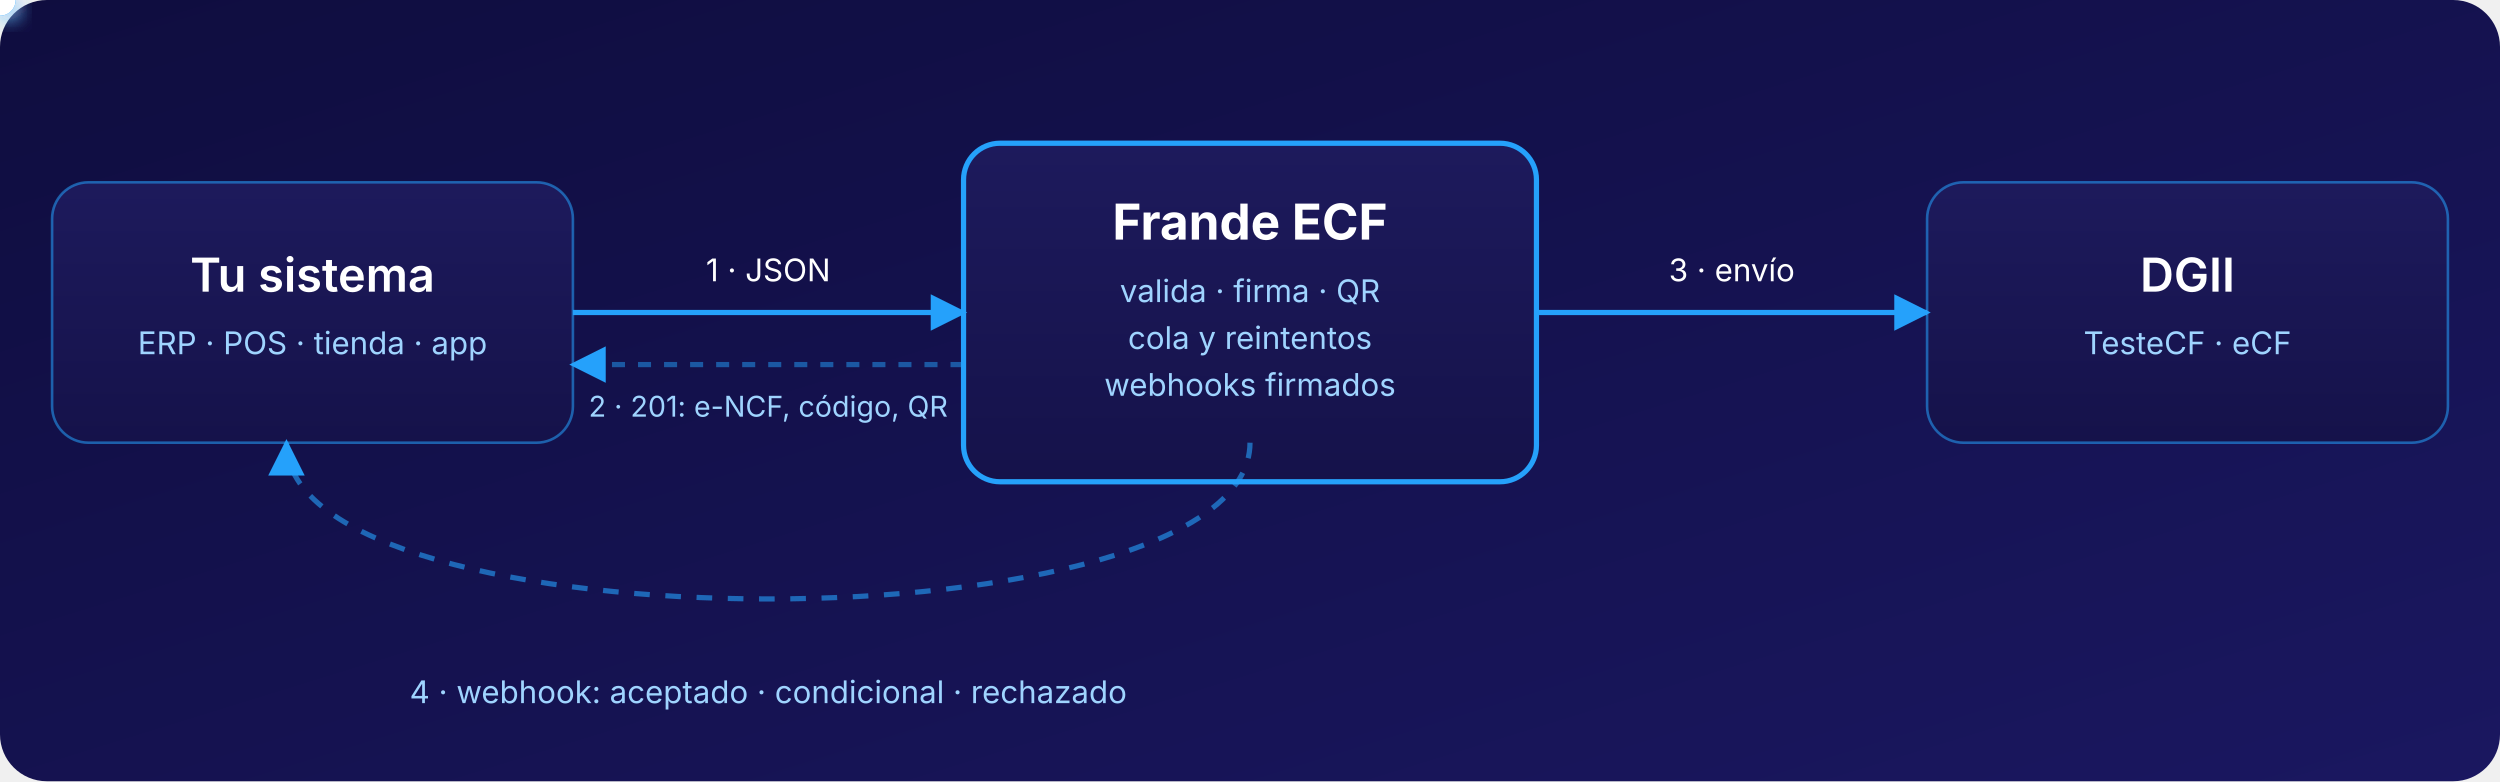
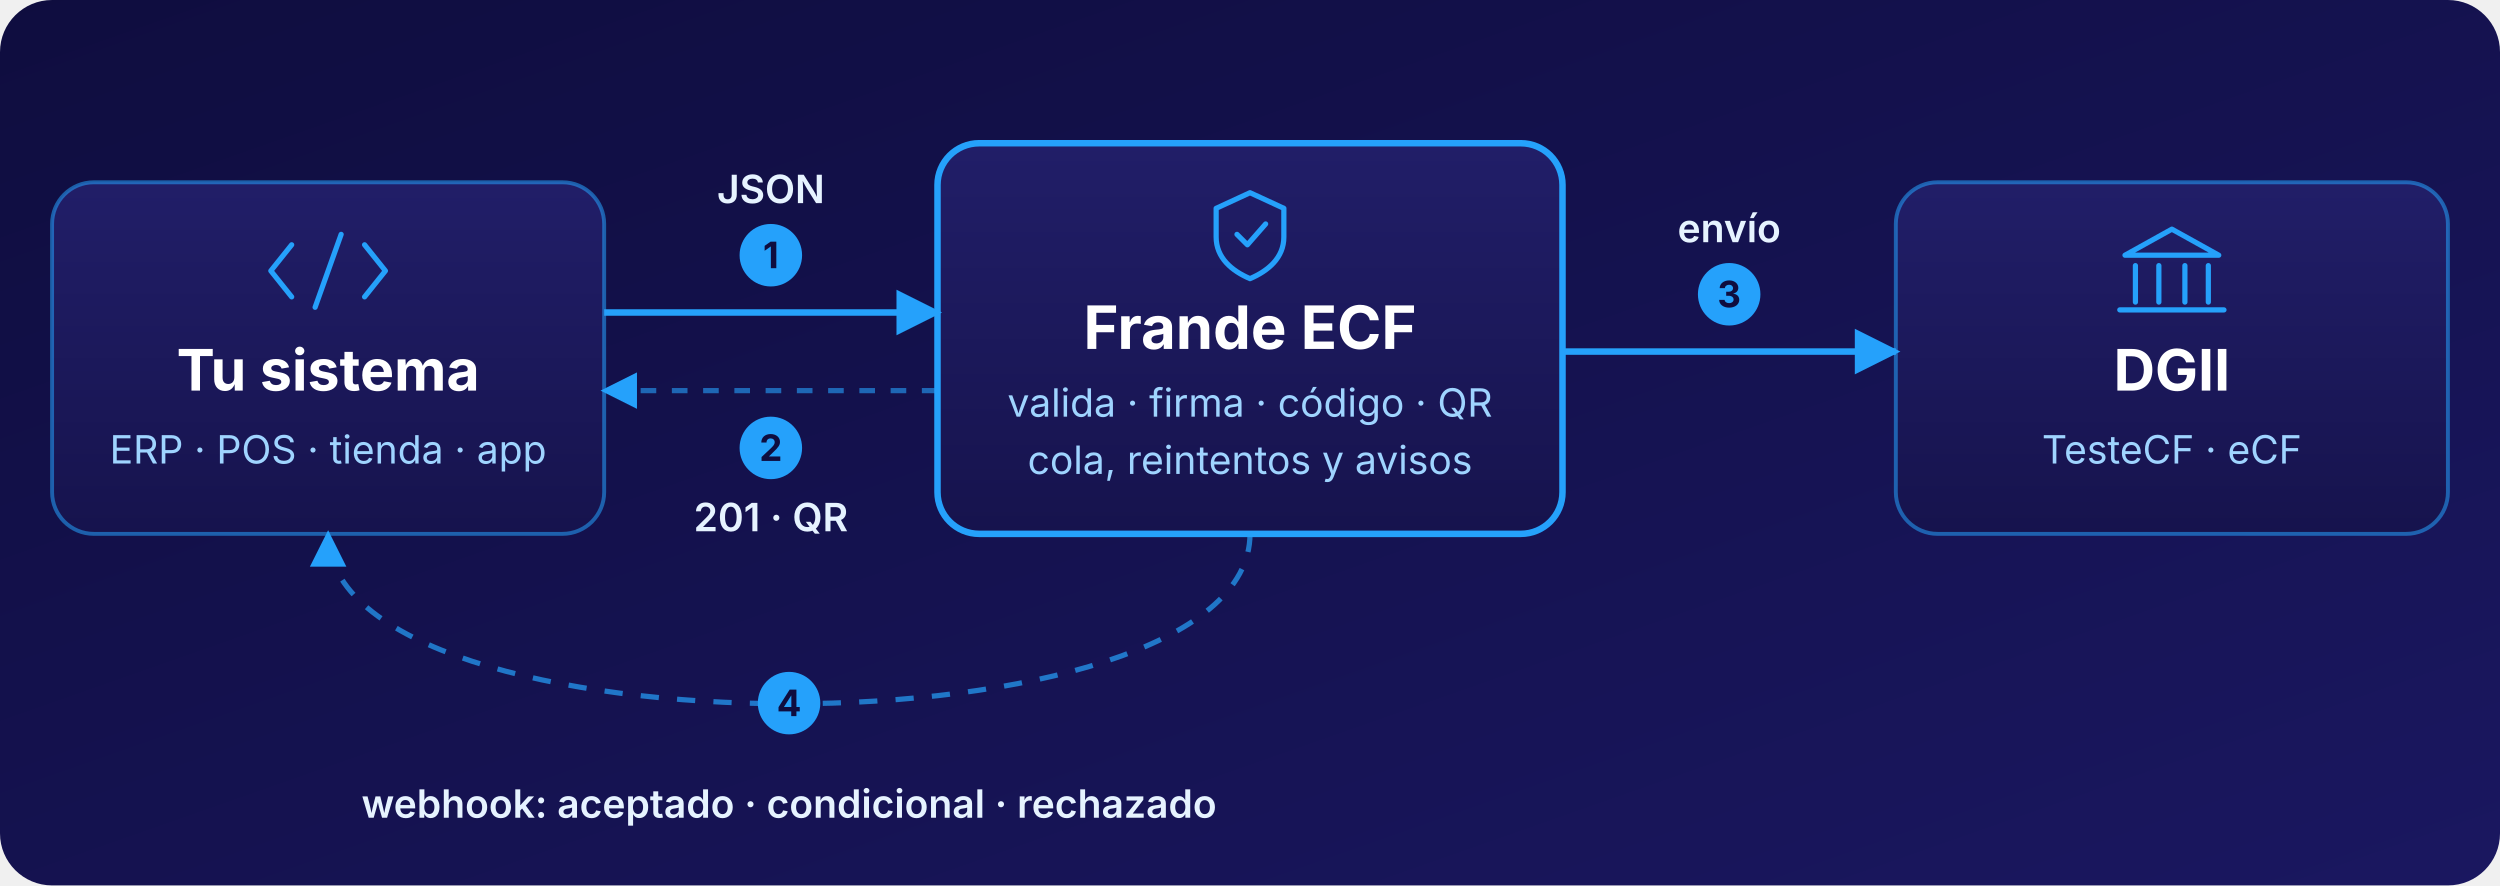
- <svg xmlns="http://www.w3.org/2000/svg" viewBox="0 0 960 300" width="960" height="300" role="img" aria-labelledby="t d">
+ <svg xmlns="http://www.w3.org/2000/svg" viewBox="0 0 960 340" width="960" height="340" role="img" aria-labelledby="t d">
+   <style>
+     .t { font-family: 'IBM Plex Sans', 'Segoe UI', Inter, Roboto, Helvetica, Arial, sans-serif; }
+     .h { fill: #FFFFFF; font-weight: 700; }
+     .s { fill: #9FD4FF; }
+     .lbl { fill: #E6F3FF; font-weight: 600; }
+     .num { fill: #0F0D3F; font-weight: 700; }
+     @media (prefers-reduced-motion: reduce) { .mov { display: none; } }
+   </style>
  <defs>
    <linearGradient id="fondo" x1="0" y1="0" x2="1" y2="1">
      <stop offset="0" stop-color="#0F0D3F" />
-       <stop offset="1" stop-color="#1a1760" />
+       <stop offset="1" stop-color="#1A1760" />
    </linearGradient>
    <linearGradient id="caja" x1="0" y1="0" x2="0" y2="1">
-       <stop offset="0" stop-color="#1d1a5c" />
-       <stop offset="1" stop-color="#15124a" />
+       <stop offset="0" stop-color="#211E68" />
+       <stop offset="1" stop-color="#16134D" />
    </linearGradient>
-     <filter id="brillo" x="-50%" y="-50%" width="200%" height="200%">
+     <filter id="brillo" x="-60%" y="-60%" width="220%" height="220%">
      <feGaussianBlur stdDeviation="4" result="b" />
      <feMerge>
        <feMergeNode in="b" />
        <feMergeNode in="SourceGraphic" />
      </feMerge>
    </filter>
    <marker id="flecha" viewBox="0 0 10 10" refX="9" refY="5" markerWidth="7" markerHeight="7" orient="auto">
      <path d="M0,0 L10,5 L0,10 z" fill="#25A1FB" />
    </marker>
-     <path id="ida1" d="M220,120 L370,120" />
-     <path id="ida2" d="M590,120 L740,120" />
-     <path id="vuelta" d="M480,170 C480,250 110,250 110,170" />
-     <path id="resp" d="M370,140 L220,140" />
+     <path id="ida1" d="M232,120 L360,120" />
+     <path id="resp" d="M360,150 L232,150" />
+     <path id="ida2" d="M600,135 L728,135" />
+     <path id="vuelta" d="M480,205 C480,292 126,292 126,205" />
  </defs>
-   <rect width="960" height="300" rx="18" fill="url(#fondo)" />
-   <g font-family="Segoe UI, Inter, Roboto, Helvetica, Arial, sans-serif" text-anchor="middle">
-     <rect x="20" y="70" width="200" height="100" rx="14" fill="url(#caja)" stroke="#25A1FB" stroke-opacity=".55" />
-     <text x="120" y="112" fill="#ffffff" font-size="18" font-weight="600">Tu sistema</text>
-     <text x="120" y="136" fill="#9fd4ff" font-size="12">ERP · POS · tienda · app</text>
-     <rect x="370" y="55" width="220" height="130" rx="14" fill="url(#caja)" stroke="#25A1FB" stroke-width="2" />
-     <text x="480" y="92" fill="#ffffff" font-size="19" font-weight="700">Frande ECF</text>
-     <text x="480" y="116" fill="#9fd4ff" font-size="12">valida · firma · QR</text>
-     <text x="480" y="134" fill="#9fd4ff" font-size="12">cola y reintentos</text>
-     <text x="480" y="152" fill="#9fd4ff" font-size="12">webhooks firmados</text>
-     <rect x="740" y="70" width="200" height="100" rx="14" fill="url(#caja)" stroke="#25A1FB" stroke-opacity=".55" />
-     <text x="840" y="112" fill="#ffffff" font-size="18" font-weight="600">DGII</text>
-     <text x="840" y="136" fill="#9fd4ff" font-size="12">TesteCF · eCF</text>
-     <use href="#ida1" stroke="#25A1FB" stroke-width="2" fill="none" marker-end="url(#flecha)" />
-     <use href="#ida2" stroke="#25A1FB" stroke-width="2" fill="none" marker-end="url(#flecha)" />
-     <use href="#resp" stroke="#25A1FB" stroke-opacity=".5" stroke-width="2" stroke-dasharray="5 5" fill="none" marker-end="url(#flecha)" />
-     <use href="#vuelta" stroke="#25A1FB" stroke-opacity=".6" stroke-width="2" stroke-dasharray="6 6" fill="none" marker-end="url(#flecha)" />
-     <text x="295" y="108" fill="#ffffff" font-size="12">1 · JSON</text>
-     <text x="295" y="160" fill="#9fd4ff" font-size="11">2 · 201: e-NCF, código, QR</text>
-     <text x="665" y="108" fill="#ffffff" font-size="12">3 · envío</text>
-     <text x="295" y="270" fill="#9fd4ff" font-size="12">4 · webhook: aceptado · condicional · rechazado</text>
-     <circle r="6" fill="#25A1FB" filter="url(#brillo)">
-       <animateMotion dur="4s" repeatCount="indefinite" keyPoints="0;1;1" keyTimes="0;0.25;1" calcMode="linear">
-         <mpath href="#ida1" />
-       </animateMotion>
-       <animate attributeName="opacity" values="1;1;0;0" keyTimes="0;0.25;0.26;1" dur="4s" repeatCount="indefinite" />
-     </circle>
-     <circle r="5" fill="#9fd4ff" filter="url(#brillo)">
-       <animateMotion dur="4s" repeatCount="indefinite" keyPoints="0;0;1;1" keyTimes="0;0.3;0.45;1" calcMode="linear">
-         <mpath href="#resp" />
-       </animateMotion>
-       <animate attributeName="opacity" values="0;0;1;1;0;0" keyTimes="0;0.29;0.3;0.45;0.46;1" dur="4s" repeatCount="indefinite" />
-     </circle>
-     <circle r="6" fill="#25A1FB" filter="url(#brillo)">
-       <animateMotion dur="4s" repeatCount="indefinite" keyPoints="0;0;1;1" keyTimes="0;0.45;0.65;1" calcMode="linear">
-         <mpath href="#ida2" />
-       </animateMotion>
-       <animate attributeName="opacity" values="0;0;1;1;0;0" keyTimes="0;0.44;0.45;0.65;0.66;1" dur="4s" repeatCount="indefinite" />
-     </circle>
-     <circle r="6" fill="#ffffff" filter="url(#brillo)">
-       <animateMotion dur="4s" repeatCount="indefinite" keyPoints="0;0;1;1" keyTimes="0;0.7;0.98;1" calcMode="linear">
-         <mpath href="#vuelta" />
-       </animateMotion>
-       <animate attributeName="opacity" values="0;0;1;1;0" keyTimes="0;0.69;0.7;0.98;1" dur="4s" repeatCount="indefinite" />
-     </circle>
+   <rect width="960" height="340" rx="20" fill="url(#fondo)" />
+   <g class="t" text-anchor="middle">
+     <rect x="20" y="70" width="212" height="135" rx="16" fill="url(#caja)" stroke="#25A1FB" stroke-opacity=".55" stroke-width="1.5" />
+     <g transform="translate(126,104)" fill="none" stroke="#25A1FB" stroke-width="2" stroke-linecap="round" stroke-linejoin="round">
+       <path d="M-14,-10 L-22,0 L-14,10 M14,-10 L22,0 L14,10 M5,-14 L-5,14" />
+     </g>
+     <text x="126" y="150" class="h" font-size="22">Tu sistema</text>
+     <text x="126" y="178" class="s" font-size="15">ERP · POS · tienda · app</text>
+     <rect x="360" y="55" width="240" height="150" rx="16" fill="url(#caja)" stroke="#25A1FB" stroke-width="2.5" />
+     <g transform="translate(480,90)" fill="none" stroke="#25A1FB" stroke-width="2" stroke-linecap="round" stroke-linejoin="round">
+       <path d="M0,-16 L13,-10 L13,1 C13,9 7,14 0,17 C-7,14 -13,9 -13,1 L-13,-10 Z" />
+       <path d="M-5,0 L-1,4 L6,-4" />
+     </g>
+     <text x="480" y="134" class="h" font-size="23">Frande ECF</text>
+     <text x="480" y="160" class="s" font-size="15">valida · firma · código · QR</text>
+     <text x="480" y="182" class="s" font-size="15">cola, reintentos y avisos</text>
+     <rect x="728" y="70" width="212" height="135" rx="16" fill="url(#caja)" stroke="#25A1FB" stroke-opacity=".55" stroke-width="1.5" />
+     <g transform="translate(834,104)" fill="none" stroke="#25A1FB" stroke-width="2" stroke-linecap="round" stroke-linejoin="round">
+       <path d="M-18,-6 L0,-16 L18,-6 Z M-14,-2 L-14,12 M-5,-2 L-5,12 M5,-2 L5,12 M14,-2 L14,12 M-20,15 L20,15" />
+     </g>
+     <text x="834" y="150" class="h" font-size="22">DGII</text>
+     <text x="834" y="178" class="s" font-size="15">TesteCF · eCF</text>
+     <use href="#ida1" stroke="#25A1FB" stroke-width="2.5" fill="none" marker-end="url(#flecha)" />
+     <use href="#resp" stroke="#25A1FB" stroke-opacity=".6" stroke-width="2" stroke-dasharray="6 6" fill="none" marker-end="url(#flecha)" />
+     <use href="#ida2" stroke="#25A1FB" stroke-width="2.5" fill="none" marker-end="url(#flecha)" />
+     <use href="#vuelta" stroke="#25A1FB" stroke-opacity=".7" stroke-width="2" stroke-dasharray="7 7" fill="none" marker-end="url(#flecha)" />
+     <circle cx="296" cy="98" r="12" fill="#25A1FB" />
+     <text x="296" y="103" class="num" font-size="14">1</text>
+     <text x="296" y="78" class="lbl" font-size="15">JSON</text>
+     <circle cx="296" cy="172" r="12" fill="#25A1FB" />
+     <text x="296" y="177" class="num" font-size="14">2</text>
+     <text x="296" y="204" class="lbl" font-size="15">201 · QR</text>
+     <circle cx="664" cy="113" r="12" fill="#25A1FB" />
+     <text x="664" y="118" class="num" font-size="14">3</text>
+     <text x="664" y="93" class="lbl" font-size="15">envío</text>
+     <circle cx="303" cy="270" r="12" fill="#25A1FB" />
+     <text x="303" y="275" class="num" font-size="14">4</text>
+     <text x="303" y="314" class="lbl" font-size="15">webhook: aceptado · condicional · rechazado</text>
+     <g class="mov">
+       <circle r="7" fill="#25A1FB" filter="url(#brillo)" opacity="0">
+         <animateMotion dur="5s" repeatCount="indefinite" calcMode="spline" keyPoints="0;1;1" keyTimes="0;0.2;1" keySplines="0.4 0 0.2 1;0 0 1 1">
+           <mpath href="#ida1" />
+         </animateMotion>
+         <animate attributeName="opacity" values="1;1;0;0" keyTimes="0;0.2;0.21;1" dur="5s" repeatCount="indefinite" />
+       </circle>
+       <circle r="6" fill="#9FD4FF" filter="url(#brillo)" opacity="0">
+         <animateMotion dur="5s" repeatCount="indefinite" calcMode="spline" keyPoints="0;0;1;1" keyTimes="0;0.24;0.4;1" keySplines="0 0 1 1;0.4 0 0.2 1;0 0 1 1">
+           <mpath href="#resp" />
+         </animateMotion>
+         <animate attributeName="opacity" values="0;0;1;1;0;0" keyTimes="0;0.23;0.24;0.4;0.41;1" dur="5s" repeatCount="indefinite" />
+       </circle>
+       <circle r="7" fill="#25A1FB" filter="url(#brillo)" opacity="0">
+         <animateMotion dur="5s" repeatCount="indefinite" calcMode="spline" keyPoints="0;0;1;1" keyTimes="0;0.44;0.62;1" keySplines="0 0 1 1;0.4 0 0.2 1;0 0 1 1">
+           <mpath href="#ida2" />
+         </animateMotion>
+         <animate attributeName="opacity" values="0;0;1;1;0;0" keyTimes="0;0.43;0.44;0.62;0.63;1" dur="5s" repeatCount="indefinite" />
+       </circle>
+       <circle r="7" fill="#FFFFFF" filter="url(#brillo)" opacity="0">
+         <animateMotion dur="5s" repeatCount="indefinite" calcMode="spline" keyPoints="0;0;1;1" keyTimes="0;0.68;0.94;1" keySplines="0 0 1 1;0.4 0 0.2 1;0 0 1 1">
+           <mpath href="#vuelta" />
+         </animateMotion>
+         <animate attributeName="opacity" values="0;0;1;1;0;0" keyTimes="0;0.67;0.68;0.94;0.95;1" dur="5s" repeatCount="indefinite" />
+       </circle>
+     </g>
  </g>
</svg>
